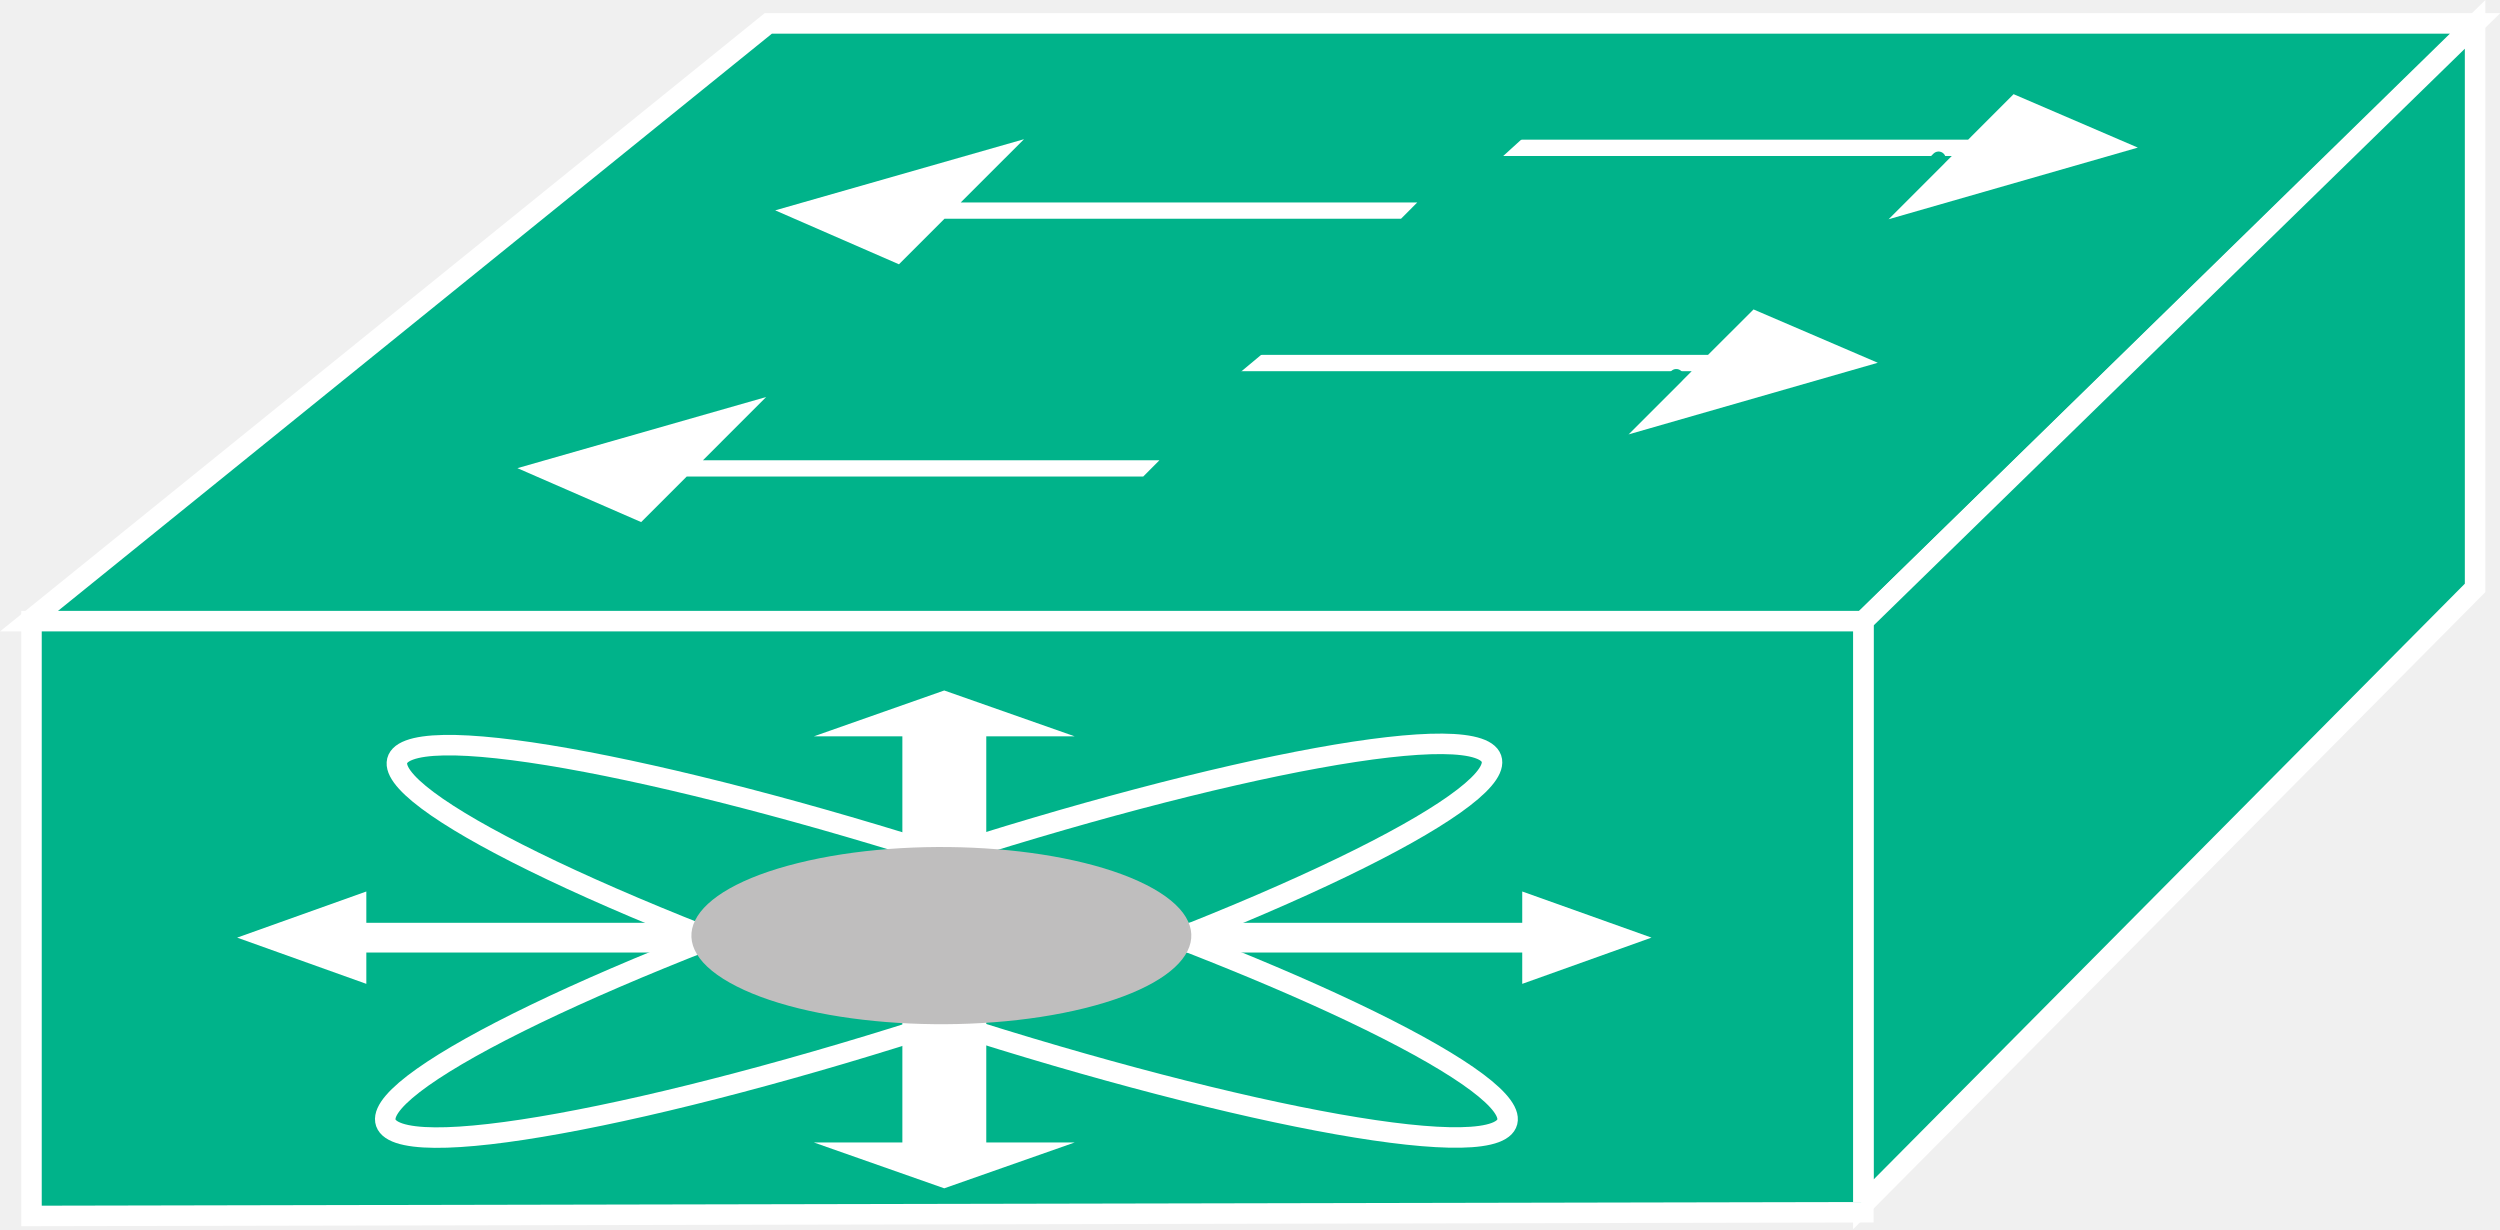
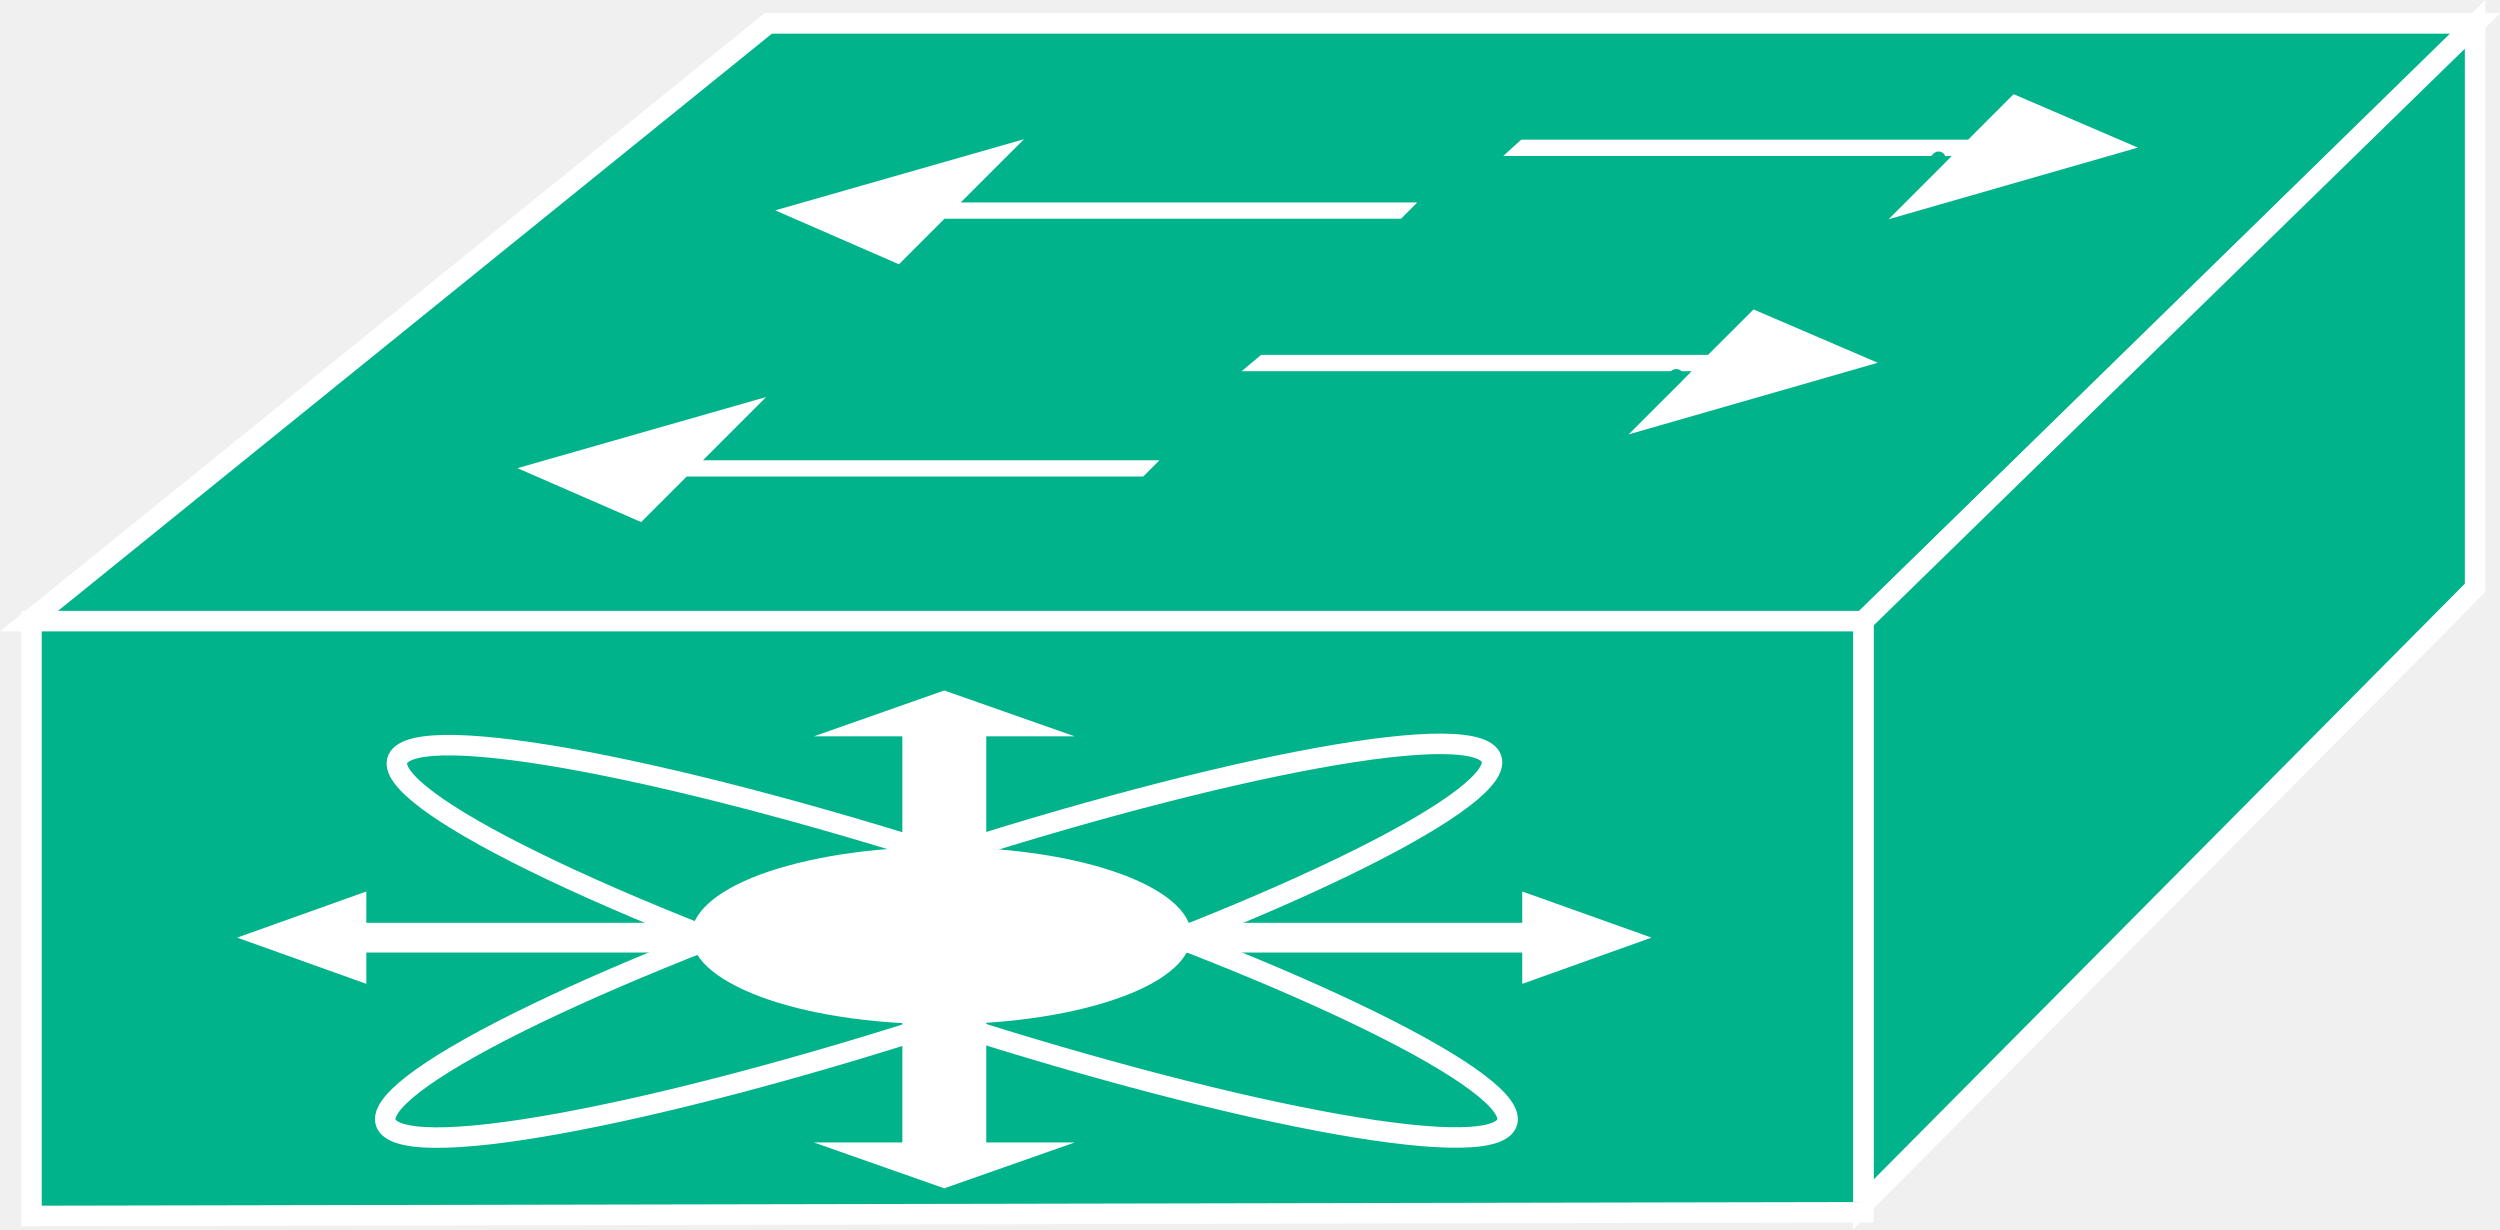
<svg xmlns="http://www.w3.org/2000/svg" viewBox="0 0 65.053 31.987" height="31.987" width="65.053" xml:space="preserve" id="svg2" version="1.1">
  <defs id="defs6" />
  <g transform="matrix(1.333333,0,0,-1.333333,0,31.98667)" id="g10">
    <g transform="scale(0.1)" id="g12">
      <path id="path14" style="fill:#00B38A;fill-opacity:1;fill-rule:nonzero;stroke:none" d="M 5.656,118.672 149.941,235.332 H 483.035 L 363.645,118.672 H 5.656" />
      <path id="path16" style="fill:none;stroke:#FFFFFF;stroke-width:4;stroke-linecap:butt;stroke-linejoin:miter;stroke-miterlimit:4;stroke-dasharray:none;stroke-opacity:1" d="M 5.656,118.672 149.941,235.332 h 333.094 l -119.39,-116.66 z" />
      <path id="path18" style="fill:#00B38A;fill-opacity:1;fill-rule:nonzero;stroke:none" d="m 332.898,173.691 8.879,8.887 27.754,-12.617 -48.652,-13.984 11.023,14.531 h -88.648 l 3.184,3.183 h 86.46" />
      <path id="path20" style="fill:#00B38A;fill-opacity:1;fill-rule:nonzero;stroke:none" d="m 279.656,203.438 -3.179,-3.165 h -90.403 l -13.691,-10.644 -23.281,11.406 53.371,15.625 -13.215,-13.222 h 90.398" />
      <path id="path22" style="fill:#00B38A;fill-opacity:1;fill-rule:nonzero;stroke:none" d="m 229.785,153.145 -3.183,-3.184 h -90.84 l -13.692,-10.195 -24.152,11.386 54.68,15.196 -12.344,-13.203 h 89.531" />
      <path id="path24" style="fill:#00B38A;fill-opacity:1;fill-rule:nonzero;stroke:none" d="m 384.094,215.703 8.875,8.867 27.746,-12.168 -48.652,-13.984 10.593,14.102 h -89.093 l 3.183,3.183 h 87.348" />
      <path id="path26" style="fill:#FFFFFF;fill-opacity:1;fill-rule:nonzero;stroke:none" d="m 333.34,170.645 8.879,8.867 24.246,-10.41 -48.652,-13.985 12.343,12.344 h -89.093 l 3.183,3.184 h 89.094" />
      <path id="path28" style="fill:#FFFFFF;fill-opacity:1;fill-rule:nonzero;stroke:none" d="m 276.594,200.391 -3.176,-3.184 h -89.094 l -8.886,-8.887 -24.149,10.528 48.555,13.886 -12.344,-12.343 h 89.094" />
      <path id="path30" style="fill:#00B38A;fill-opacity:1;fill-rule:nonzero;stroke:none" d="M 363.645,4.855 483.035,125.164 V 235.137 L 363.645,118.672 V 4.855" />
      <path id="path32" style="fill:none;stroke:#FFFFFF;stroke-width:4;stroke-linecap:butt;stroke-linejoin:miter;stroke-miterlimit:4;stroke-dasharray:none;stroke-opacity:1" d="M 363.645,4.855 483.035,125.164 V 235.137 L 363.645,118.672 Z" />
      <path id="path34" style="fill:#FFFFFF;fill-opacity:1;fill-rule:nonzero;stroke:none" d="m 226.277,150.078 -3.172,-3.183 h -89.089 l -8.887,-8.887 -24.152,10.527 48.554,13.887 -12.343,-12.344 h 89.089" />
      <path id="path36" style="fill:#FFFFFF;fill-opacity:1;fill-rule:nonzero;stroke:none" d="m 384.094,212.637 8.875,8.886 24.25,-10.429 -48.656,-13.985 12.343,12.344 h -89.09 l 3.184,3.184 h 89.094" />
      <path id="path38" style="fill:none;stroke:#00B38A;stroke-width:2.8;stroke-linecap:round;stroke-linejoin:round;stroke-miterlimit:4;stroke-dasharray:none;stroke-opacity:1" d="M 378.328,208.926 367.395,197.988" />
      <path id="path40" style="fill:none;stroke:#00B38A;stroke-width:2.8;stroke-linecap:round;stroke-linejoin:round;stroke-miterlimit:4;stroke-dasharray:none;stroke-opacity:1" d="M 327.141,166.484 316.199,155.547" />
      <path id="path42" style="fill:none;stroke:#00B38A;stroke-width:2.8;stroke-linecap:round;stroke-linejoin:round;stroke-miterlimit:4;stroke-dasharray:none;stroke-opacity:1" d="m 245.762,172.168 -5.242,-4.375" />
      <path id="path44" style="fill:none;stroke:#00B38A;stroke-width:2.8;stroke-linecap:round;stroke-linejoin:round;stroke-miterlimit:4;stroke-dasharray:none;stroke-opacity:1" d="m 296.953,214.609 -4.812,-4.375" />
      <path id="path46" style="fill:#00B38A;fill-opacity:1;fill-rule:nonzero;stroke:none" d="M 363.645,3.32 V 118.672 H 6.145 V 2.598 L 363.645,3.32" />
      <path id="path48" style="fill:none;stroke:#FFFFFF;stroke-width:4;stroke-linecap:butt;stroke-linejoin:miter;stroke-miterlimit:4;stroke-dasharray:none;stroke-opacity:1" d="M 363.645,3.32 V 118.672 H 6.145 V 2.598 Z" />
      <path id="path50" style="fill:#FFFFFF;fill-opacity:1;fill-rule:nonzero;stroke:none" d="M 138.32,59.805 H 71.492 V 65.918 L 46.281,56.914 71.492,47.891 v 6.113 H 138.32 v 5.801" />
      <path id="path52" style="fill:#FFFFFF;fill-opacity:1;fill-rule:nonzero;stroke:none" d="M 176.105,40.613 V 16.934 H 158.84 l 25.437,-8.945 25.45,8.945 H 192.48 v 23.68 h -16.375" />
      <path id="path54" style="fill:#FFFFFF;fill-opacity:1;fill-rule:nonzero;stroke:none" d="M 176.105,72.519 V 96.199 H 158.84 l 25.437,8.949 25.45,-8.949 H 192.48 V 72.519 h -16.375" />
      <path id="path56" style="fill:#FFFFFF;fill-opacity:1;fill-rule:nonzero;stroke:none" d="m 230.254,54.004 h 66.824 v -6.113 l 25.227,9.024 -25.227,9.004 v -6.113 h -66.824 v -5.801" />
      <path id="path58" style="fill:none;stroke:#FFFFFF;stroke-width:4;stroke-linecap:butt;stroke-linejoin:miter;stroke-miterlimit:4;stroke-dasharray:none;stroke-opacity:1" d="M 291.797,18.867 C 279.258,14.18 221.621,27.09 163.113,47.695 104.59,68.301 67.336,88.828 79.883,93.516 92.422,98.203 150.059,85.312 208.574,64.688 267.09,44.082 304.336,23.574 291.797,18.867 Z" />
      <path id="path60" style="fill:none;stroke:#FFFFFF;stroke-width:4;stroke-linecap:butt;stroke-linejoin:miter;stroke-miterlimit:4;stroke-dasharray:none;stroke-opacity:1" d="M 288.469,93.867 C 301.711,89.414 265.293,68.984 207.156,48.254 149.004,27.5 91.144,14.297 77.902,18.75 c -13.246,4.453 23.153,24.863 81.309,45.605 58.133,20.762 115.992,33.965 129.258,29.512 z" />
-       <path id="path62" style="fill:#bfbebe;fill-opacity:1;fill-rule:nonzero;stroke:none" d="m 211.688,43.145 c 22.082,5.477 27.433,16.25 11.984,24.082 -15.457,7.812 -45.859,9.726 -67.942,4.238 -22.07,-5.469 -27.429,-16.25 -11.96,-24.07 15.441,-7.832 45.847,-9.73 67.918,-4.25" />
+       <path id="path62" style="fill:#FFFFFF;fill-opacity:1;fill-rule:nonzero;stroke:none" d="m 211.688,43.145 c 22.082,5.477 27.433,16.25 11.984,24.082 -15.457,7.812 -45.859,9.726 -67.942,4.238 -22.07,-5.469 -27.429,-16.25 -11.96,-24.07 15.441,-7.832 45.847,-9.73 67.918,-4.25" />
    </g>
  </g>
</svg>
